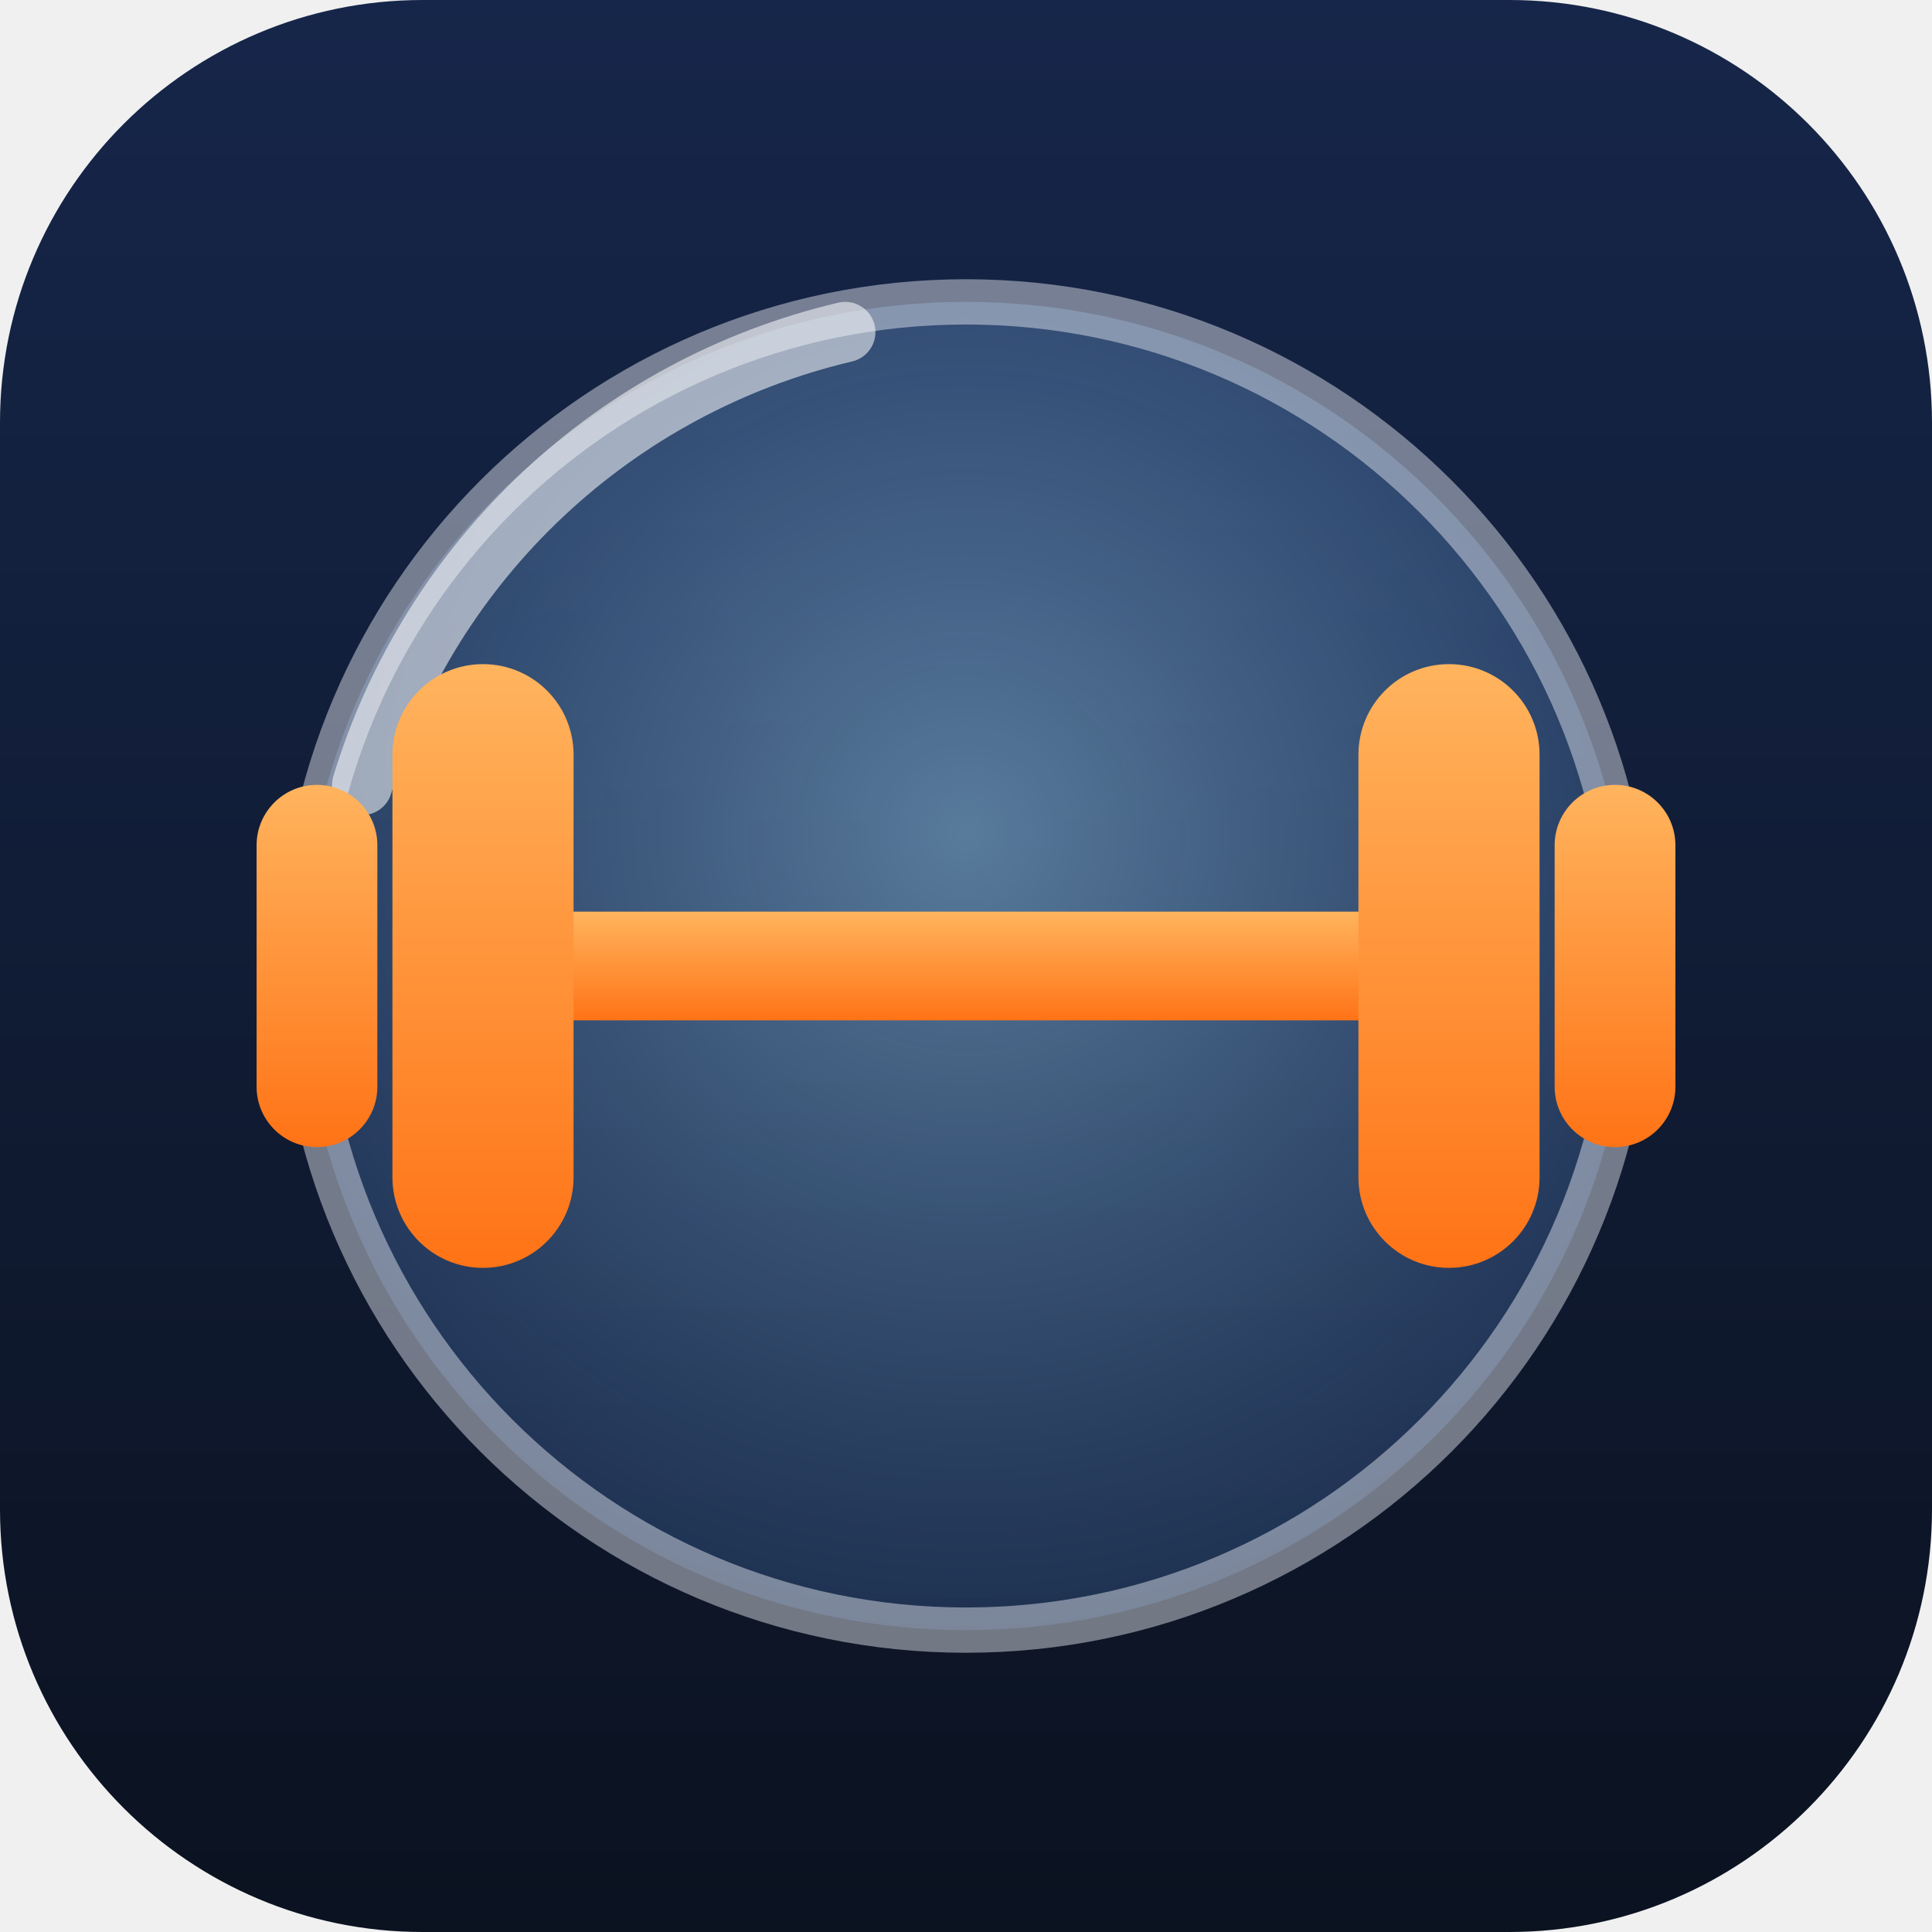
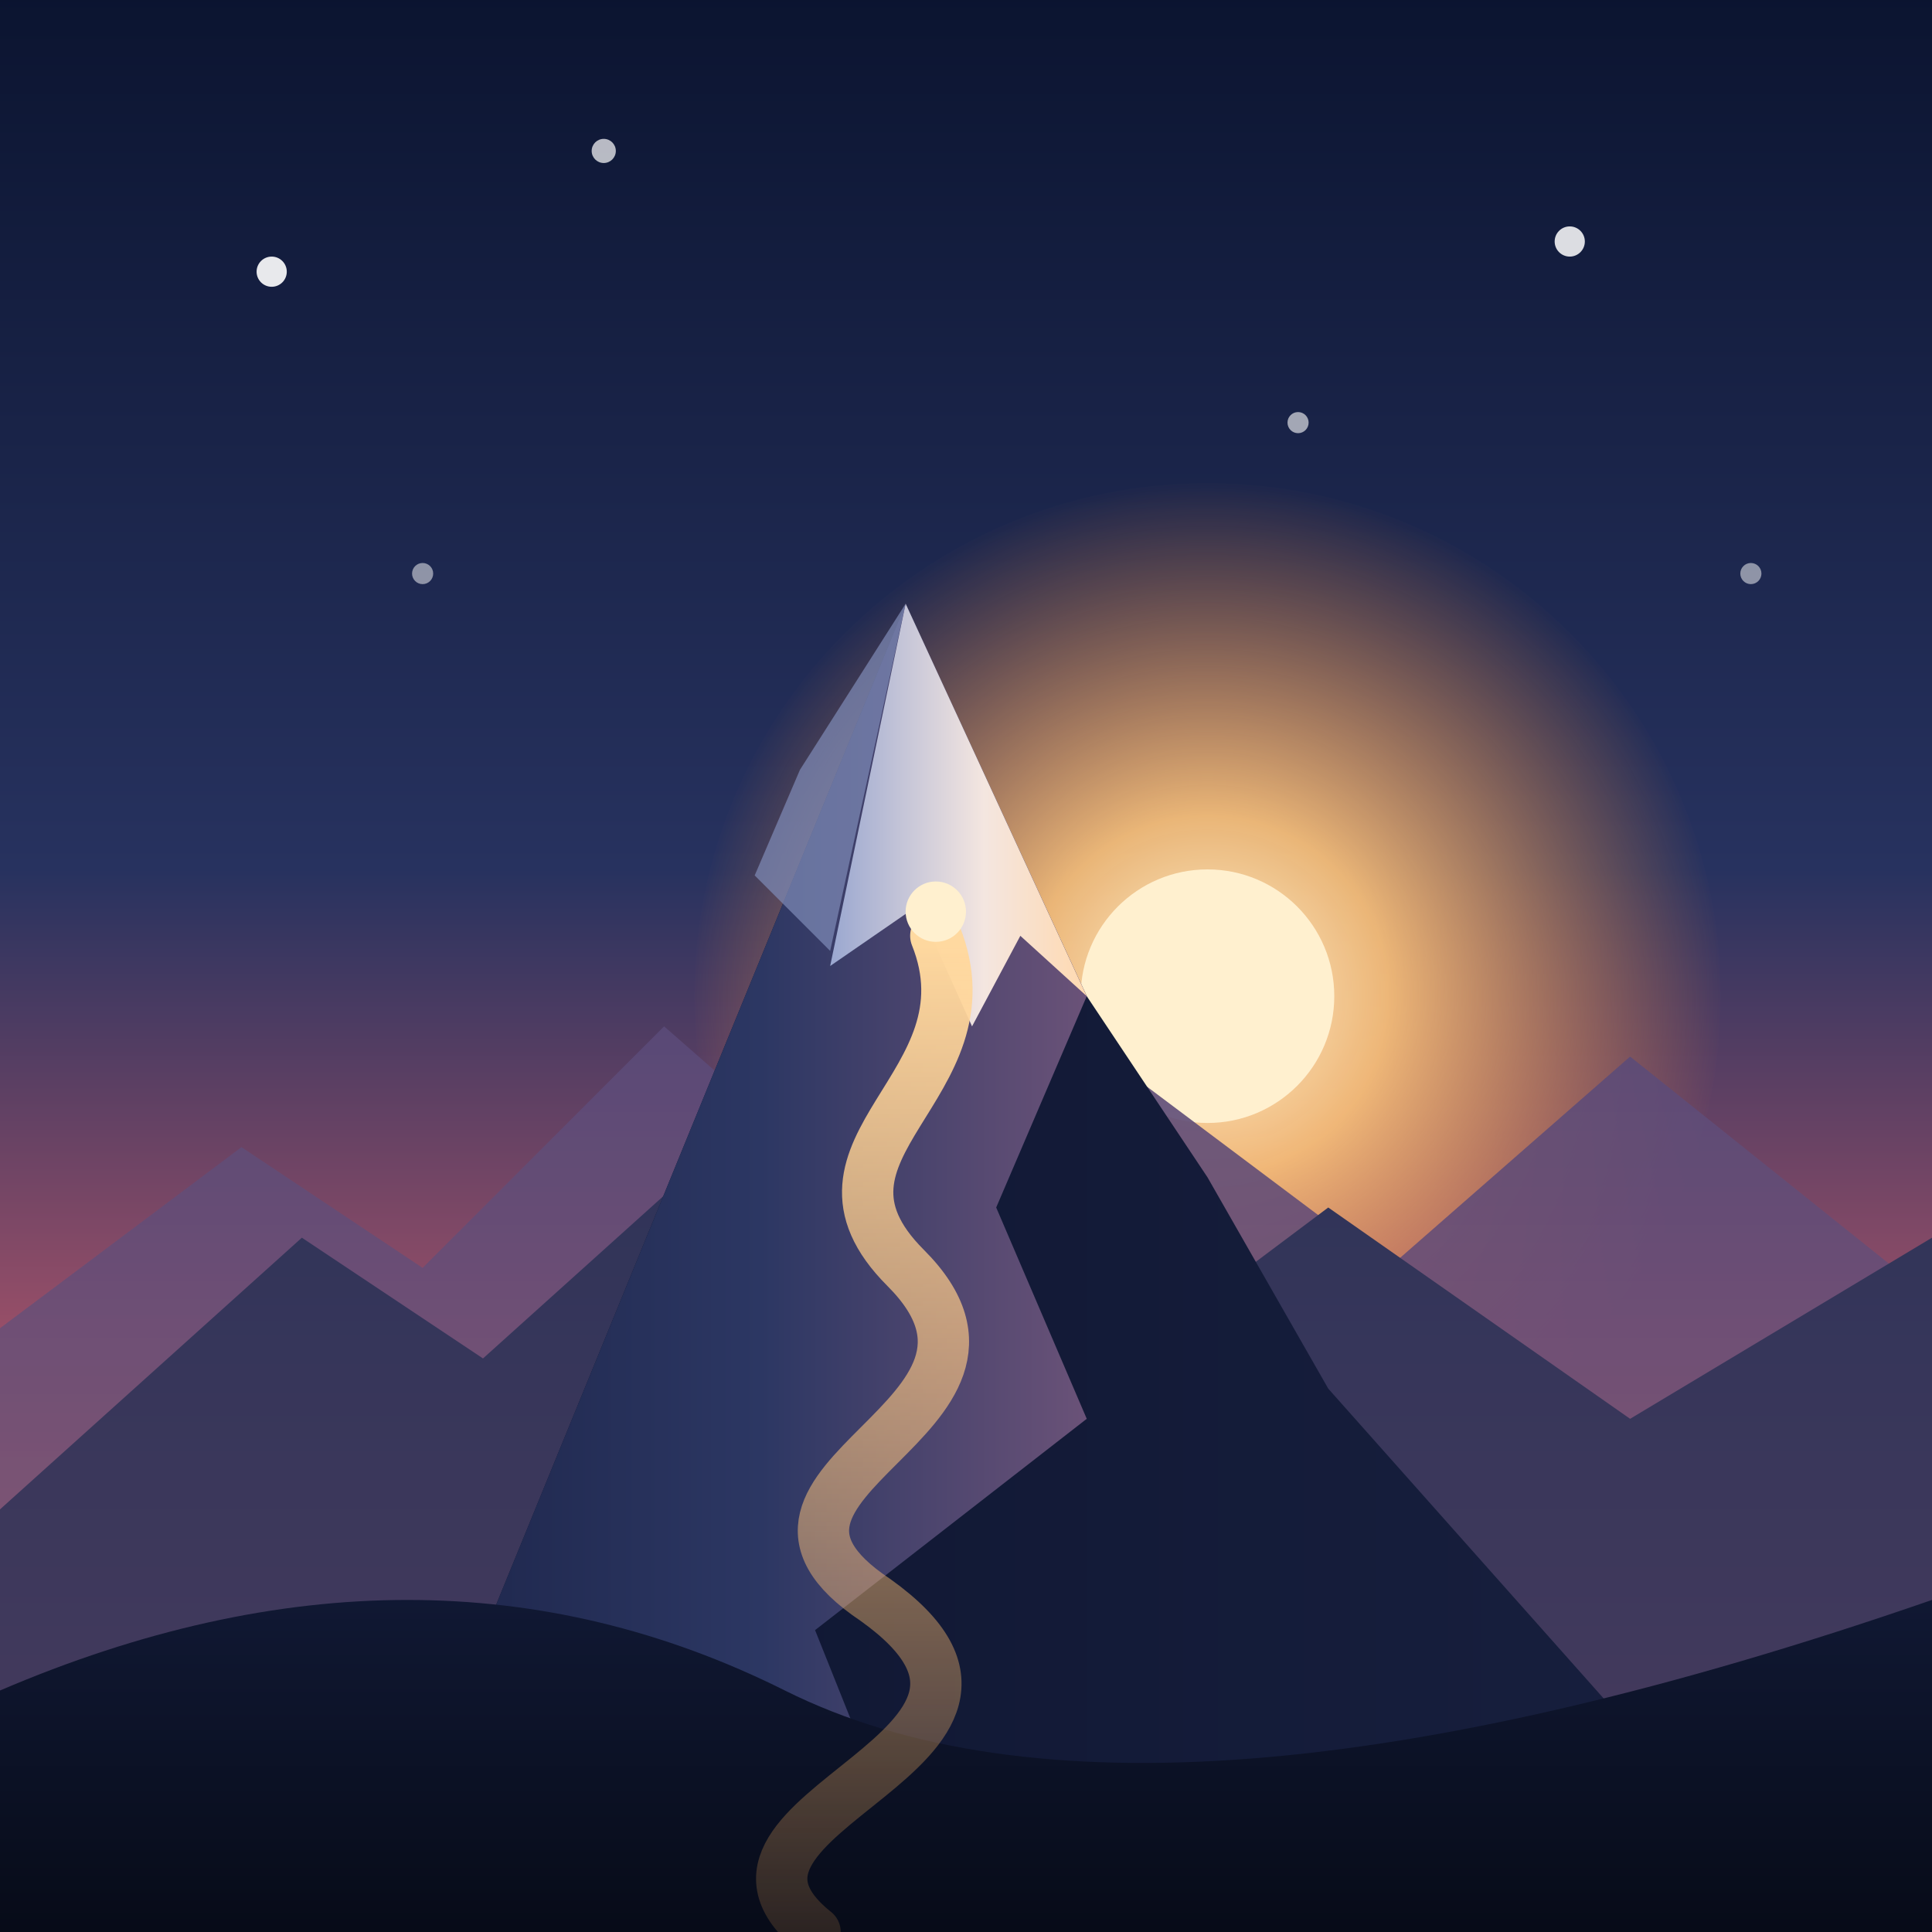
<svg xmlns="http://www.w3.org/2000/svg" viewBox="0 0 64 64">
  <defs>
-     <linearGradient id="bg" x1="0" y1="0" x2="0" y2="1">
-       <stop offset="0" stop-color="#16264a" />
-       <stop offset="1" stop-color="#0b1220" />
+     <linearGradient id="sky" x1="0" y1="0" x2="0" y2="1">
+       <stop offset="0" stop-color="#0b1430" />
+       <stop offset=".45" stop-color="#27325f" />
+       <stop offset=".75" stop-color="#b5566a" />
+       <stop offset="1" stop-color="#ff9a4d" />
    </linearGradient>
-     <radialGradient id="o" cx=".5" cy=".4" r=".7">
-       <stop offset="0" stop-color="#9fd8ff" stop-opacity=".5" />
-       <stop offset="1" stop-color="#2a4a86" stop-opacity=".35" />
+     <radialGradient id="sun" cx=".5" cy=".5" r=".5">
+       <stop offset="0" stop-color="#fff3d6" />
+       <stop offset=".35" stop-color="#ffc47a" stop-opacity=".9" />
+       <stop offset="1" stop-color="#ff8a3a" stop-opacity="0" />
    </radialGradient>
-     <linearGradient id="d" x1="0" y1="0" x2="0" y2="1">
-       <stop offset="0" stop-color="#ffb45e" />
-       <stop offset="1" stop-color="#ff7316" />
+     <linearGradient id="far" x1="0" y1="0" x2="0" y2="1">
+       <stop offset="0" stop-color="#5a4a78" />
+       <stop offset="1" stop-color="#8a5a74" />
+     </linearGradient>
+     <linearGradient id="mid" x1="0" y1="0" x2="0" y2="1">
+       <stop offset="0" stop-color="#2d3358" />
+       <stop offset="1" stop-color="#4a3c5e" />
+     </linearGradient>
+     <linearGradient id="lit" x1="0" y1="0" x2="1" y2="0">
+       <stop offset="0" stop-color="#1b2347" />
+       <stop offset=".55" stop-color="#2c3763" />
+       <stop offset="1" stop-color="#6a5278" />
+     </linearGradient>
+     <linearGradient id="shade" x1="0" y1="0" x2="1" y2="0">
+       <stop offset="0" stop-color="#0e1530" />
+       <stop offset="1" stop-color="#18203f" />
+     </linearGradient>
+     <linearGradient id="fore" x1="0" y1="0" x2="0" y2="1">
+       <stop offset="0" stop-color="#101833" />
+       <stop offset="1" stop-color="#070b18" />
+     </linearGradient>
+     <linearGradient id="snow" x1="0" y1="0" x2="1" y2="0">
+       <stop offset="0" stop-color="#9aa7d0" />
+       <stop offset=".6" stop-color="#f4e6e0" />
+       <stop offset="1" stop-color="#ffd9b0" />
+     </linearGradient>
+     <linearGradient id="path" x1="0" y1="1" x2="0" y2="0">
+       <stop offset="0" stop-color="#ffb35c" stop-opacity=".15" />
+       <stop offset="1" stop-color="#ffd9a0" />
    </linearGradient>
  </defs>
-   <rect width="64" height="64" rx="14" fill="url(#bg)" />
-   <g transform="translate(32 32) scale(1) translate(-32 -32)">
-     <circle cx="32" cy="32" r="22" fill="url(#o)" stroke="#eef0f6" stroke-opacity=".45" stroke-width="1.5" />
-     <path d="M12 26 A22 22 0 0 1 28 11" fill="none" stroke="#fff" stroke-opacity=".55" stroke-width="2" stroke-linecap="round" />
-     <rect x="17" y="30.2" width="30" height="3.6" rx="1.8" fill="url(#d)" />
-     <rect x="13" y="22" width="6" height="20" rx="3" fill="url(#d)" />
-     <rect x="45" y="22" width="6" height="20" rx="3" fill="url(#d)" />
-     <rect x="8.5" y="26" width="4" height="12" rx="2" fill="url(#d)" />
-     <rect x="51.5" y="26" width="4" height="12" rx="2" fill="url(#d)" />
+   <rect width="64" height="64" fill="url(#sky)" />
+   <g fill="#fff">
+     <circle cx="9" cy="9" r=".5" opacity=".9" />
+     <circle cx="20" cy="5" r=".4" opacity=".7" />
+     <circle cx="52" cy="8" r=".5" opacity=".85" />
+     <circle cx="43" cy="14" r=".35" opacity=".6" />
+     <circle cx="14" cy="19" r=".35" opacity=".5" />
+     <circle cx="58" cy="19" r=".35" opacity=".5" />
  </g>
+   <circle cx="40" cy="33" r="17" fill="url(#sun)" />
+   <circle cx="40" cy="33" r="4.2" fill="#fff0cf" />
+   <path d="M0 44 L8 38 L14 42 L22 34 L30 41 L38 36 L46 42 L54 35 L64 43 V64 H0 Z" fill="url(#far)" opacity=".9" />
+   <path d="M0 50 L10 41 L16 45 L26 36 L36 46 L44 40 L54 47 L64 41 V64 H0 Z" fill="url(#mid)" />
+   <path d="M12 64 L30 20 L36 33 L40 39 L44 46 L60 64 Z" fill="url(#shade)" />
+   <path d="M30 20 L36 33 L33 31.5 Z" fill="#b9c0e0" opacity=".55" />
+   <path d="M12 64 L30 20 L36 33 L33 40 L36 47 L27 54 L31 64 Z" fill="url(#lit)" />
+   <path d="M30 20 L36 33 L33.8 31 L32.2 34 L30.4 30 L27.5 32 Z" fill="url(#snow)" />
+   <path d="M30 20 L27.5 31.5 L25 29 L26.5 25.5 Z" fill="#7f8bb8" opacity=".7" />
+   <path d="M0 64 V56 Q14 50 26 56 T64 53 V64 Z" fill="url(#fore)" />
+   <path d="M27 64 C22 60 36 58 29 53 C23 49 35 47 30 42 C26 38 33 36 31 31" fill="none" stroke="url(#path)" stroke-width="1.7" stroke-linecap="round" />
+   <circle cx="31" cy="30.2" r="1" fill="#fff0cf" />
</svg>
